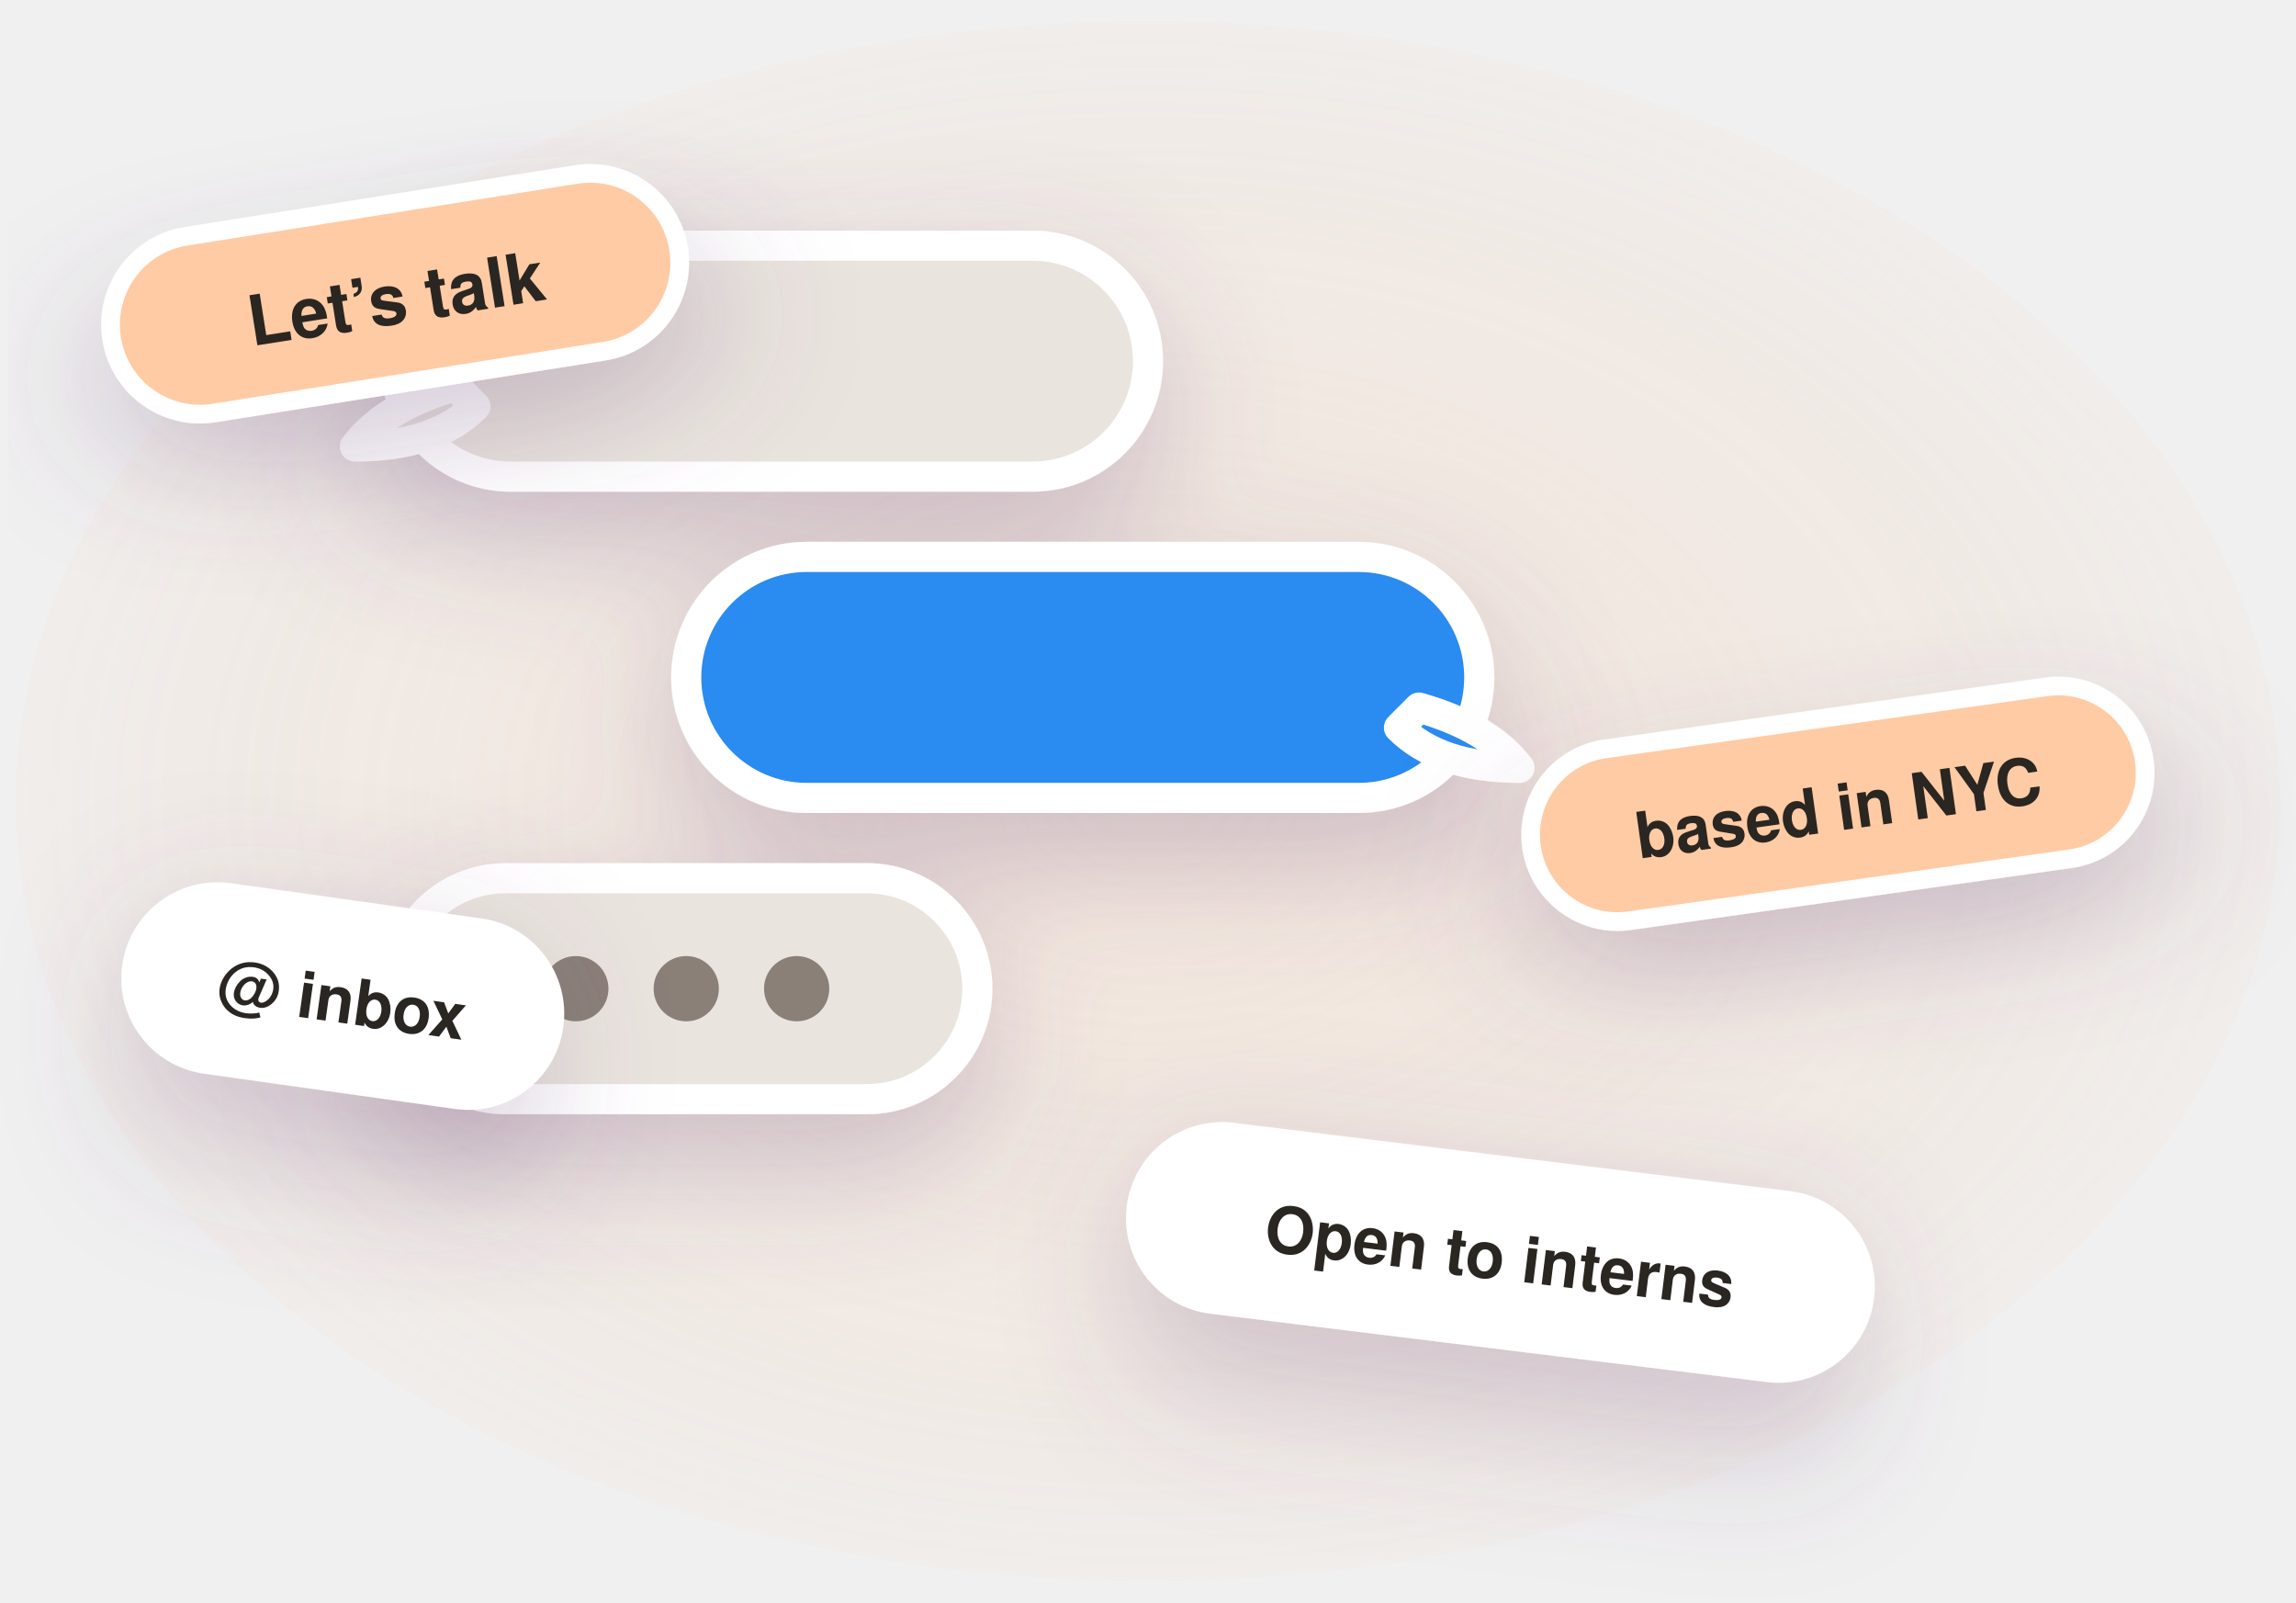
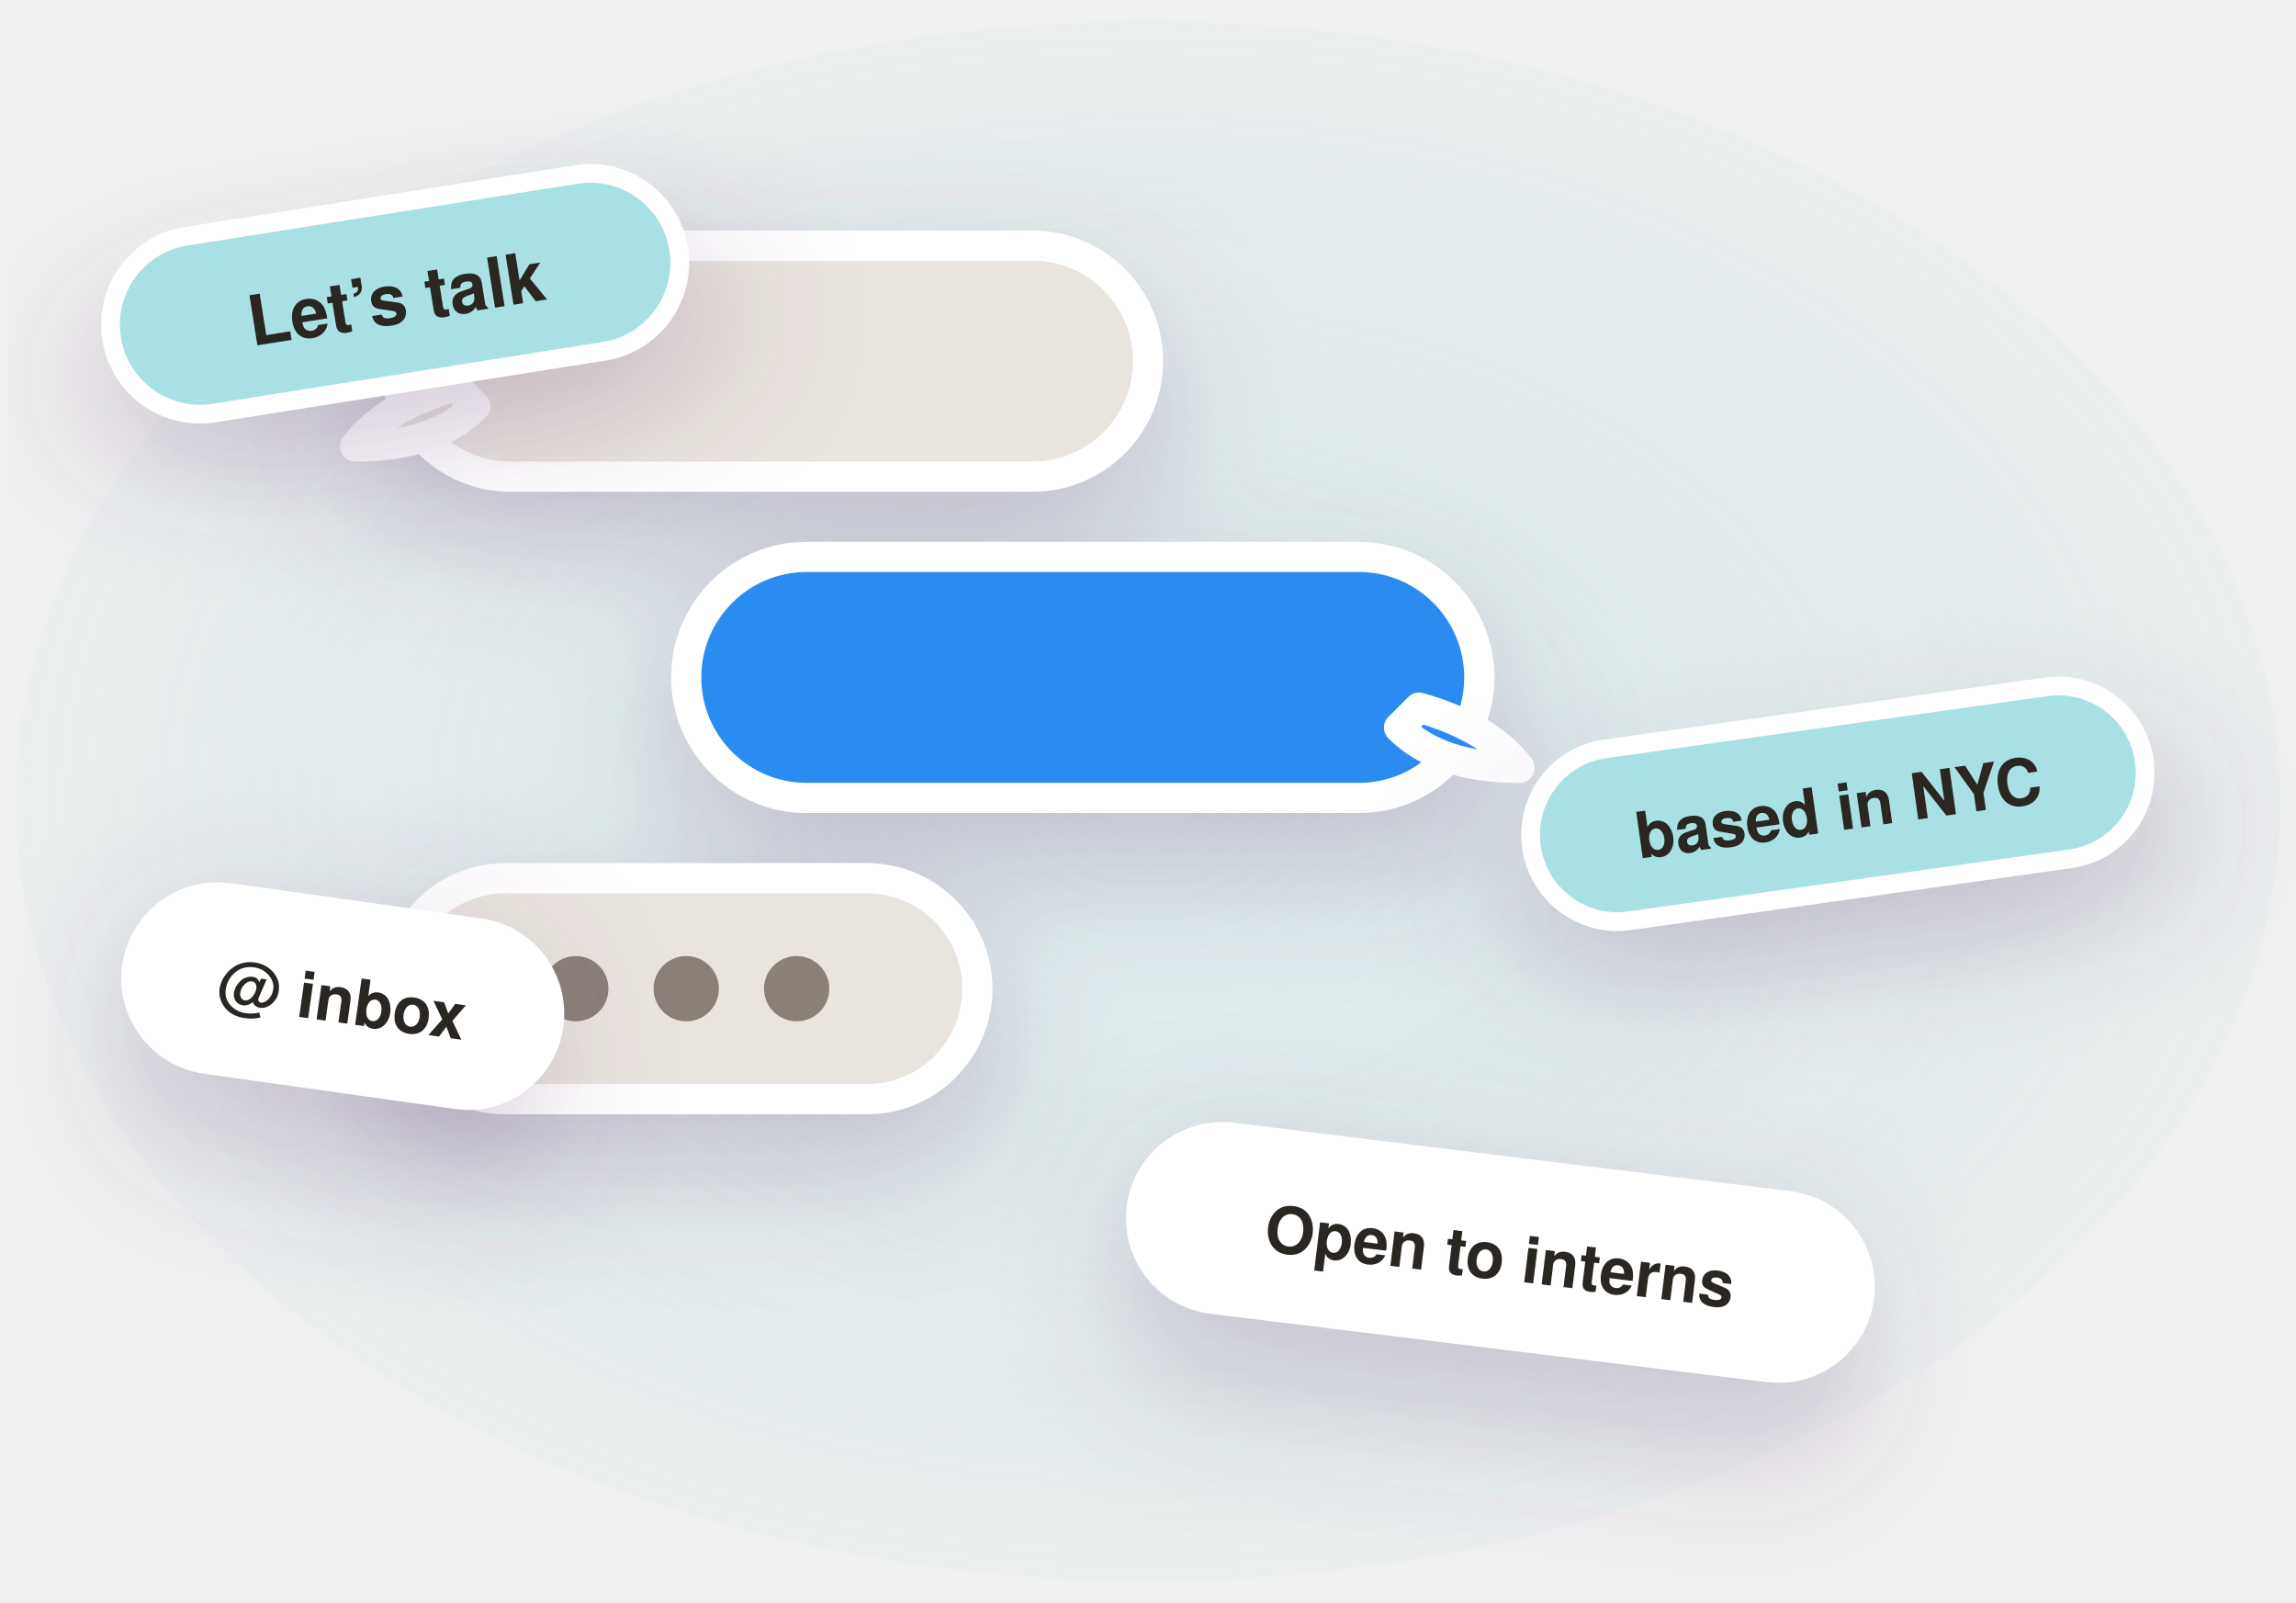
<svg xmlns="http://www.w3.org/2000/svg" viewBox="0 0 430 300" width="430" height="300">
  <defs>
    <filter id="d" x="-30%" y="-30%" width="170%" height="170%">
      <feDropShadow dx="0" dy="10" stdDeviation="13" flood-color="#6B4A7A" flood-opacity="0.28" />
    </filter>
    <radialGradient id="g" cx="50%" cy="50%" r="62%">
-       <stop offset="0" stop-color="#FFCBA4" stop-opacity="0.24" />
-       <stop offset="1" stop-color="#F09F62" stop-opacity="0" />
+       <stop offset="0" stop-color="#A8E0E4" stop-opacity="0.24" />
+       <stop offset="1" stop-color="#55B4BC" stop-opacity="0" />
    </radialGradient>
    <filter id="cut" x="-30%" y="-30%" width="160%" height="160%">
      <feDropShadow dx="0" dy="10" stdDeviation="12" flood-color="#6B4A7A" flood-opacity="0.30" />
    </filter>
  </defs>
  <ellipse cx="215" cy="150" rx="212" ry="146" fill="url(#g)" />
  <g transform="translate(74 46) scale(0.94)" filter="url(#d)">
    <rect x="0" y="0" width="150" height="46" rx="23.0" fill="#E9E4DE" stroke="#FFFFFF" stroke-width="6" stroke-linejoin="round" stroke-linecap="round" />
    <path d="M12 28q-14 4-20 12 16 0 24-8z" fill="#E9E4DE" stroke="#FFFFFF" stroke-width="6" stroke-linejoin="round" stroke-linecap="round" />
    <rect x="58" y="62" width="158" height="48" rx="24.0" fill="#2C8BF0" stroke="#FFFFFF" stroke-width="6" stroke-linejoin="round" stroke-linecap="round" />
    <path d="M204 92q14 4 20 12-16 0-24-8z" fill="#2C8BF0" stroke="#FFFFFF" stroke-width="6" stroke-linejoin="round" stroke-linecap="round" />
    <rect x="0" y="126" width="116" height="44" rx="22.0" fill="#E9E4DE" stroke="#FFFFFF" stroke-width="6" stroke-linejoin="round" stroke-linecap="round" />
    <path d="M12 152q-14 4-20 12 16 0 24-8z" fill="#E9E4DE" stroke="#FFFFFF" stroke-width="6" stroke-linejoin="round" stroke-linecap="round" />
    <circle cx="36" cy="148" r="6.5" fill="#8A8078" />
    <circle cx="58" cy="148" r="6.5" fill="#8A8078" />
    <circle cx="80" cy="148" r="6.5" fill="#8A8078" />
  </g>
  <g transform="rotate(-9 74.0 55.0)" filter="url(#d)">
    <rect x="18.5" y="36.5" width="111.0" height="37" rx="18.5" fill="#FFFFFF" />
-     <rect x="22" y="40" width="104.0" height="30" rx="15.0" fill="#FFCBA4" />
+     <rect x="22" y="40" width="104.0" height="30" rx="15.0" fill="#A8E0E4" />
    <text x="74.0" y="60.5" text-anchor="middle" font-family="Helvetica Neue,Helvetica,Arial,sans-serif" font-size="13" font-weight="700" fill="#2A2521">Let’s talk</text>
  </g>
  <g transform="rotate(7 281.0 234.5)" filter="url(#d)">
    <rect x="210.5" y="216.5" width="141.0" height="36" rx="18.0" fill="#FFFFFF" />
    <rect x="214" y="220" width="134.0" height="29" rx="14.5" fill="#FFFFFF" />
    <text x="281.0" y="239.5" text-anchor="middle" font-family="Helvetica Neue,Helvetica,Arial,sans-serif" font-size="12" font-weight="700" fill="#2A2521">Open to interns</text>
  </g>
  <g transform="rotate(8 64.2 186.5)" filter="url(#d)">
    <rect x="22.5" y="168.5" width="83.4" height="36" rx="18.0" fill="#FFFFFF" />
    <rect x="26" y="172" width="76.4" height="29" rx="14.5" fill="#FFFFFF" />
    <text x="64.2" y="191.5" text-anchor="middle" font-family="Helvetica Neue,Helvetica,Arial,sans-serif" font-size="12" font-weight="700" fill="#2A2521">@ inbox</text>
  </g>
  <g transform="rotate(-8 344.2 150.5)" filter="url(#d)">
    <rect x="284.5" y="132.5" width="119.4" height="36" rx="18.0" fill="#FFFFFF" />
-     <rect x="288" y="136" width="112.4" height="29" rx="14.5" fill="#FFCBA4" />
+     <rect x="288" y="136" width="112.4" height="29" rx="14.5" fill="#A8E0E4" />
    <text x="344.2" y="155.5" text-anchor="middle" font-family="Helvetica Neue,Helvetica,Arial,sans-serif" font-size="12" font-weight="700" fill="#2A2521">based in NYC</text>
  </g>
</svg>
